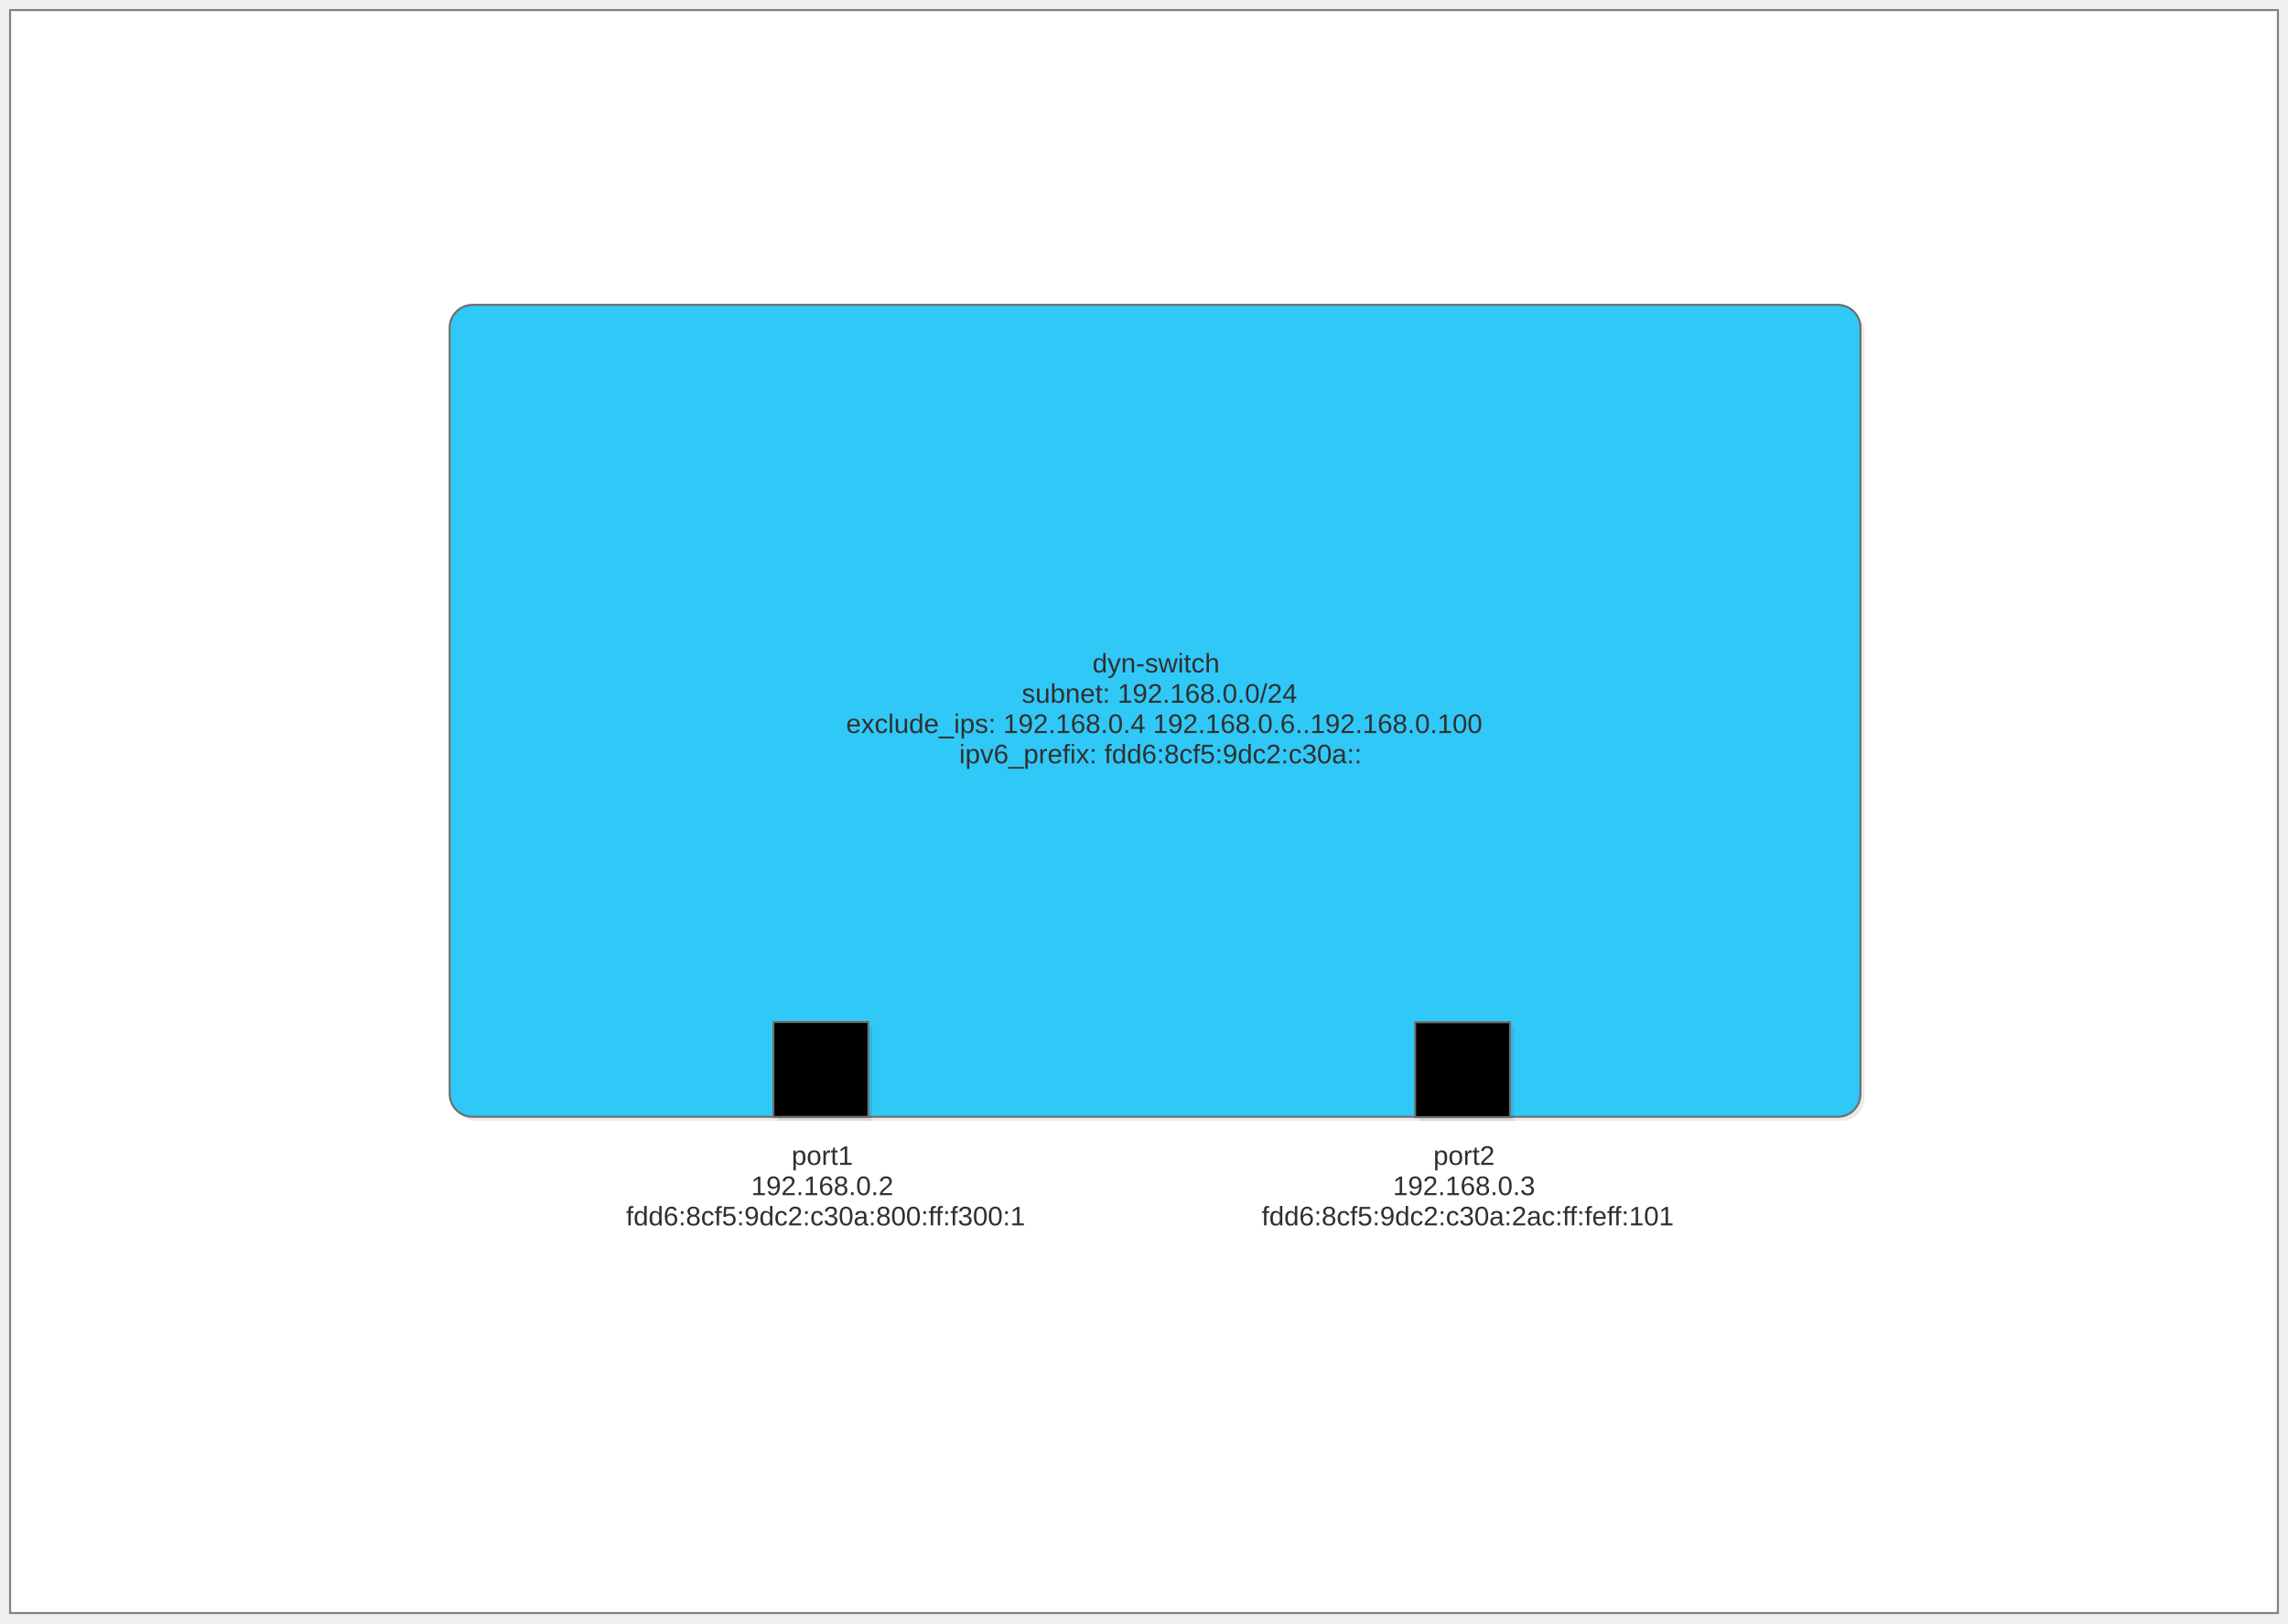
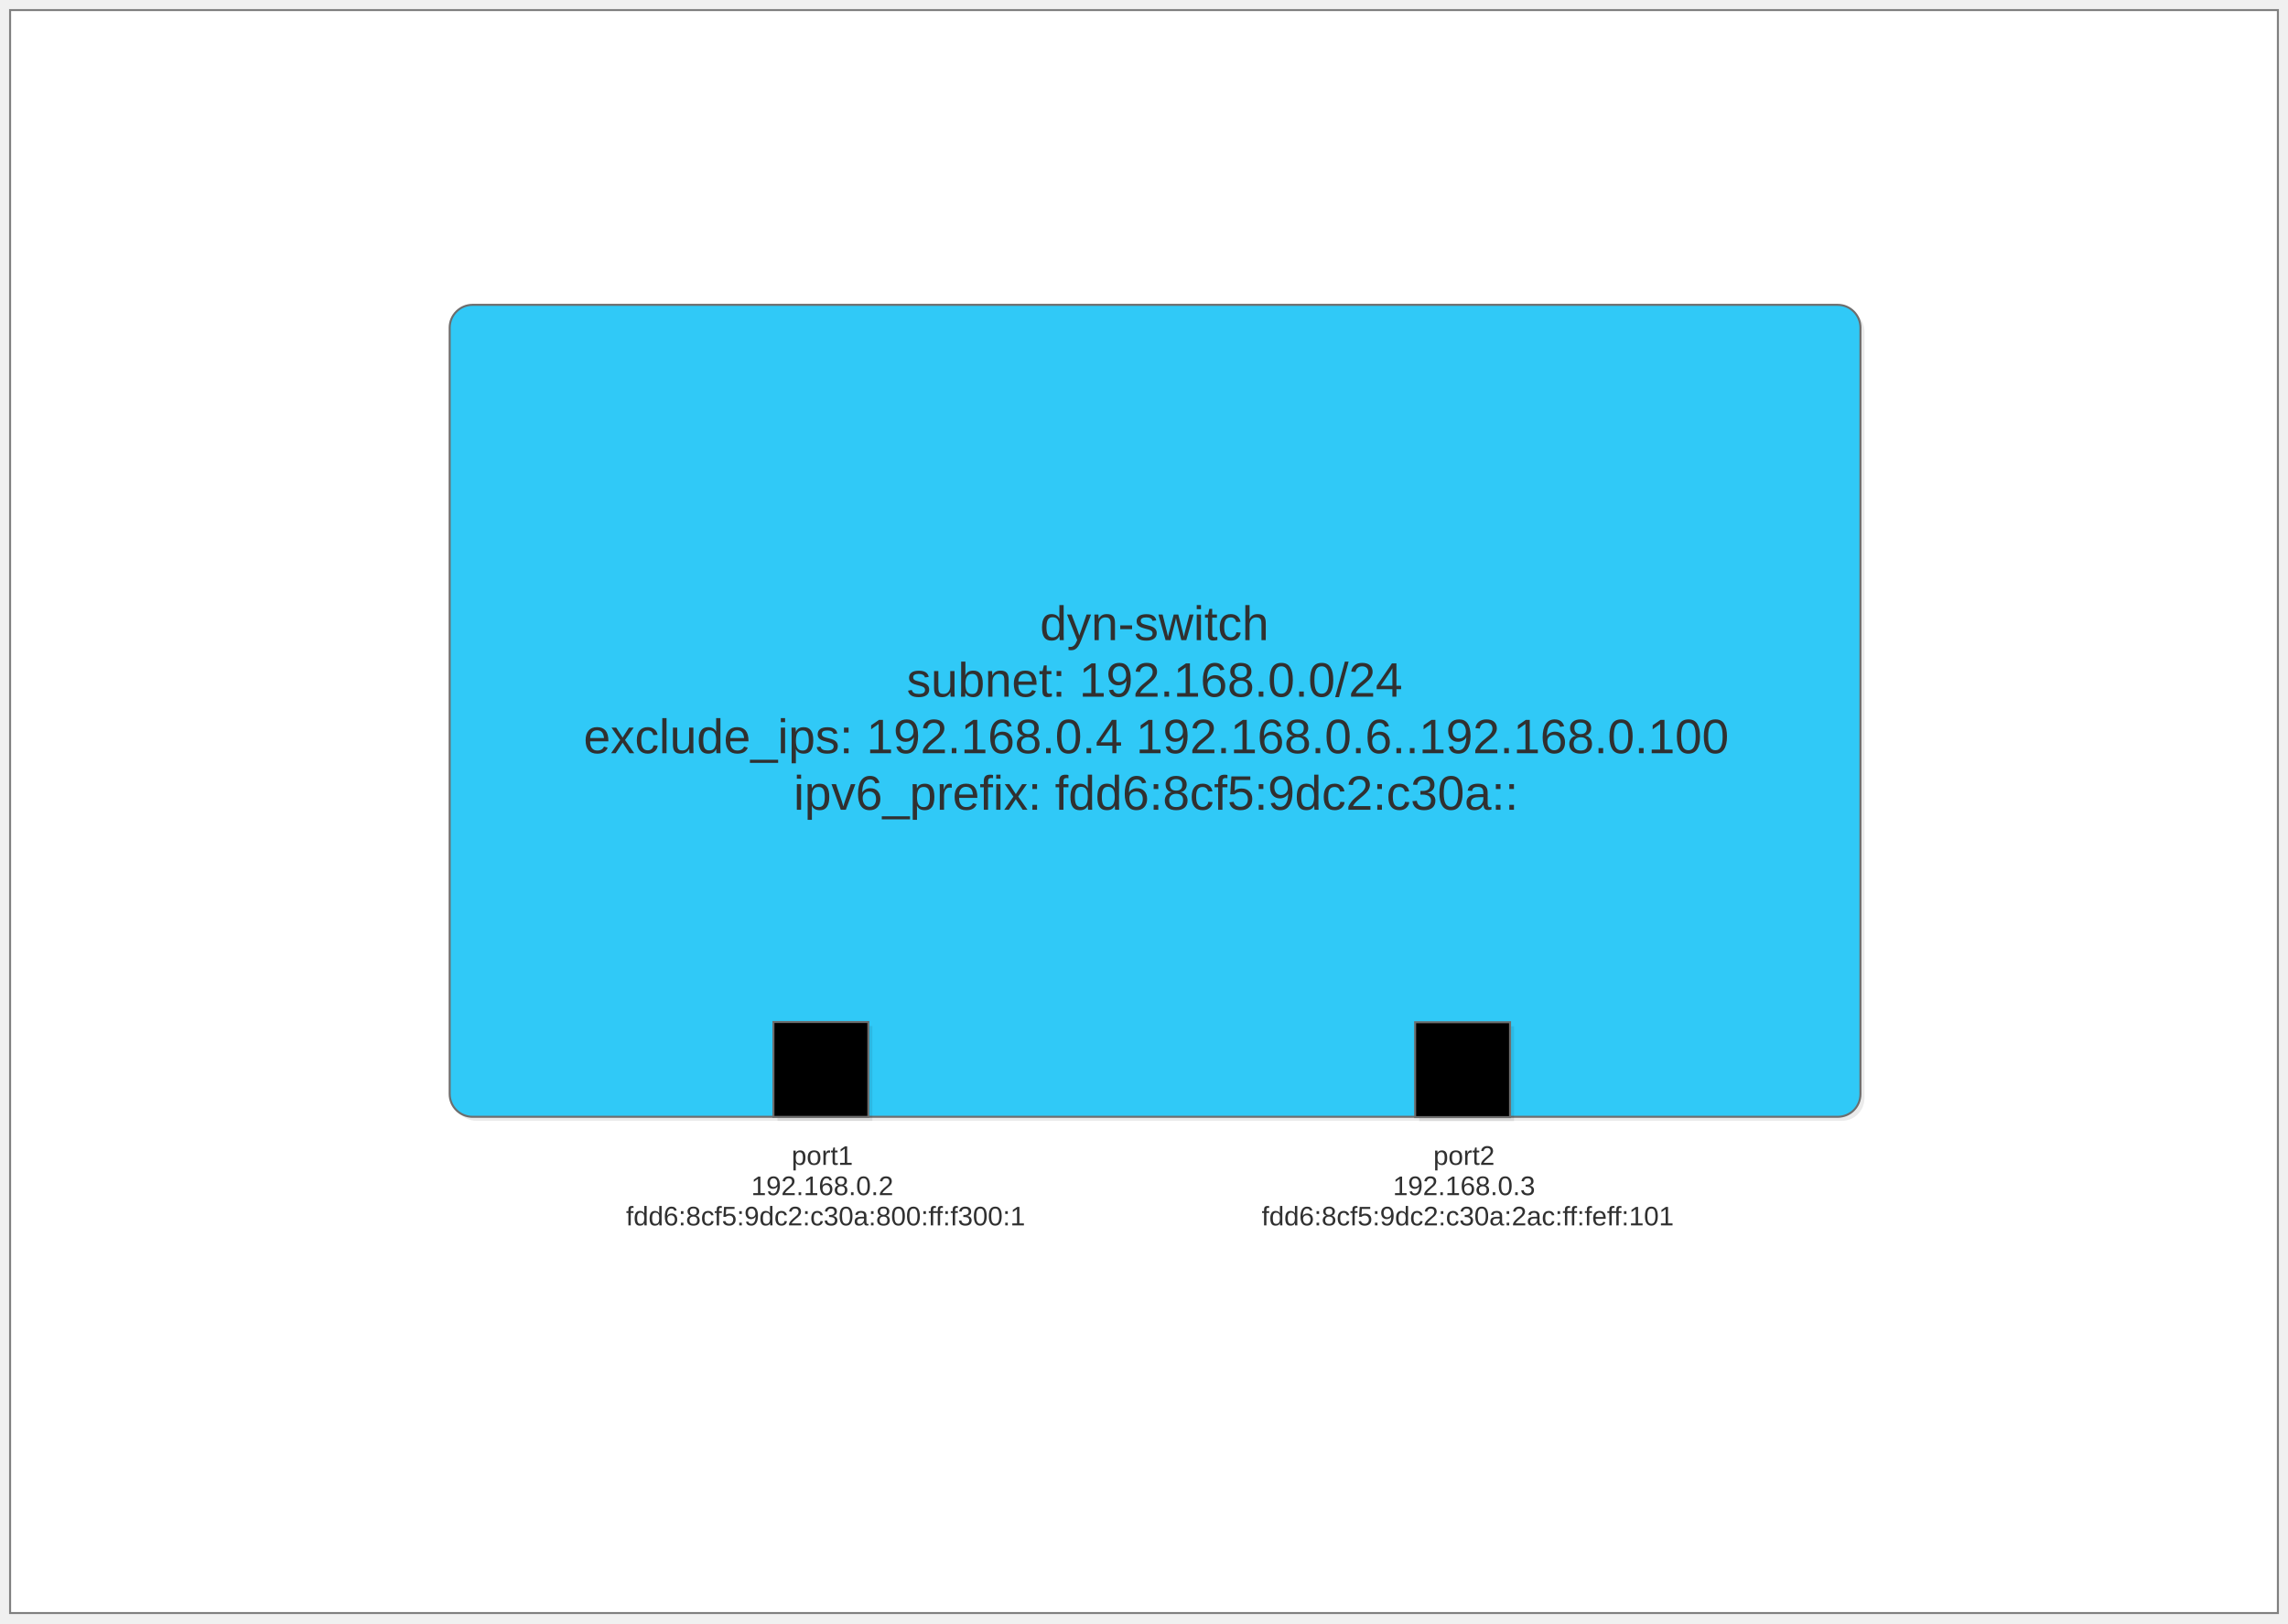
- <svg xmlns="http://www.w3.org/2000/svg" width="1133" viewBox="0 0 1133 804" height="804">
+ <svg xmlns="http://www.w3.org/2000/svg" viewBox="0 0 1133 804" height="804" width="1133">
  <style type="text/css">
- .st1 {fill:#303030;font-family:Arial;font-size:10pt}
+ .st2 {fill:#303030;font-family:Arial;font-size:10pt}
+ .st1 {fill:#303030;font-family:Arial;font-size:18pt}
</style>
  <defs />
  <g transform="translate(5,5)" id="page1">
-     <rect x="0" y="0" width="1123" fill="#ffffff" height="794" stroke="#808080" />
+     <rect stroke="#808080" fill="#ffffff" height="794" width="1123" x="0" y="0" />
    <g transform="translate(217.68,146)" id="shape1">
-       <path fill-opacity="0.08" d="M689.3,404.2C695.6,404.2,700.6,399.2,700.6,392.9L700.6,13.3C700.6,7.1,695.6,2,689.3,2L13.3,2C7.1,2,2,7.1,2,13.3L2,392.9C2,399.2,7.1,404.2,13.3,404.2L689.3,404.2z" fill="#000000" />
-       <path d="M687.3,402.2C693.6,402.2,698.6,397.2,698.6,390.9L698.6,11.3C698.6,5.1,693.6,0,687.3,0L11.3,0C5.1,0,0,5.1,0,11.3L0,390.9C0,397.2,5.1,402.2,11.3,402.2L687.3,402.2z" fill="#30c9f7" stroke="#6d6d6d" />
+       <path fill-opacity="0.08" fill="#000000" d="M689.3,404.2C695.6,404.2,700.6,399.2,700.6,392.9L700.6,13.3C700.6,7.1,695.6,2,689.3,2L13.3,2C7.1,2,2,7.1,2,13.3L2,392.9C2,399.2,7.1,404.2,13.3,404.2L689.3,404.2z" />
+       <path stroke="#6d6d6d" fill="#30c9f7" d="M687.3,402.2C693.6,402.2,698.6,397.2,698.6,390.9L698.6,11.3C698.6,5.1,693.6,0,687.3,0L11.3,0C5.1,0,0,5.1,0,11.3L0,390.9C0,397.2,5.1,402.2,11.3,402.2L687.3,402.2z" />
      <text class="st1">
-         <tspan x="318.3" y="182.1">dyn-switch</tspan>
-         <tspan x="283.3" y="197.1">subnet: 192.168.0.0/24</tspan>
-         <tspan x="196.3" y="212.1">exclude_ips: 192.168.0.4 192.168.0.6..192.168.0.100</tspan>
-         <tspan x="252.3" y="227.1">ipv6_prefix: fdd6:8cf5:9dc2:c30a::</tspan>
+         <tspan x="292.3" y="166.1">dyn-switch</tspan>
+         <tspan x="226.3" y="194.1">subnet: 192.168.0.0/24</tspan>
+         <tspan x="66.3" y="222.1">exclude_ips: 192.168.0.4 192.168.0.6..192.168.0.100</tspan>
+         <tspan x="170.3" y="250.1">ipv6_prefix: fdd6:8cf5:9dc2:c30a::</tspan>
      </text>
    </g>
    <g transform="translate(378,501.24)" id="shape2">
-       <path fill-opacity="0.08" d="M49,49L49,2L2,2L2,49L49,49z" fill="#000000" />
-       <path d="M47,47L47,0L0,0L0,47L47,47z" fill="#000000" stroke="#6d6d6d" />
+       <path fill-opacity="0.08" fill="#000000" d="M49,49L49,2L2,2L2,49L49,49z" />
+       <path stroke="#6d6d6d" fill="#000000" d="M47,47L47,0L0,0L0,47L47,47z" />
    </g>
    <g transform="translate(695.76,501.35)" id="shape3">
-       <path fill-opacity="0.08" d="M49,49L49,2L2,2L2,49L49,49z" fill="#000000" />
-       <path d="M47,47L47,0L0,0L0,47L47,47z" fill="#000000" stroke="#6d6d6d" />
+       <path fill-opacity="0.08" fill="#000000" d="M49,49L49,2L2,2L2,49L49,49z" />
+       <path stroke="#6d6d6d" fill="#000000" d="M47,47L47,0L0,0L0,47L47,47z" />
    </g>
    <g transform="translate(286,567)" id="shape4">
-       <text class="st1">
+       <text class="st2">
        <tspan x="101" y="5">port1</tspan>
        <tspan x="81" y="20">192.168.0.2</tspan>
        <tspan x="19" y="35">fdd6:8cf5:9dc2:c30a:800:ff:f300:1</tspan>
      </text>
    </g>
    <g transform="translate(599.38,572)" id="shape5">
-       <text class="st1">
+       <text class="st2">
        <tspan x="105.4" y="0">port2</tspan>
        <tspan x="85.4" y="15">192.168.0.3</tspan>
        <tspan x="20.4" y="30">fdd6:8cf5:9dc2:c30a:2ac:ff:feff:101</tspan>
      </text>
    </g>
  </g>
</svg>
